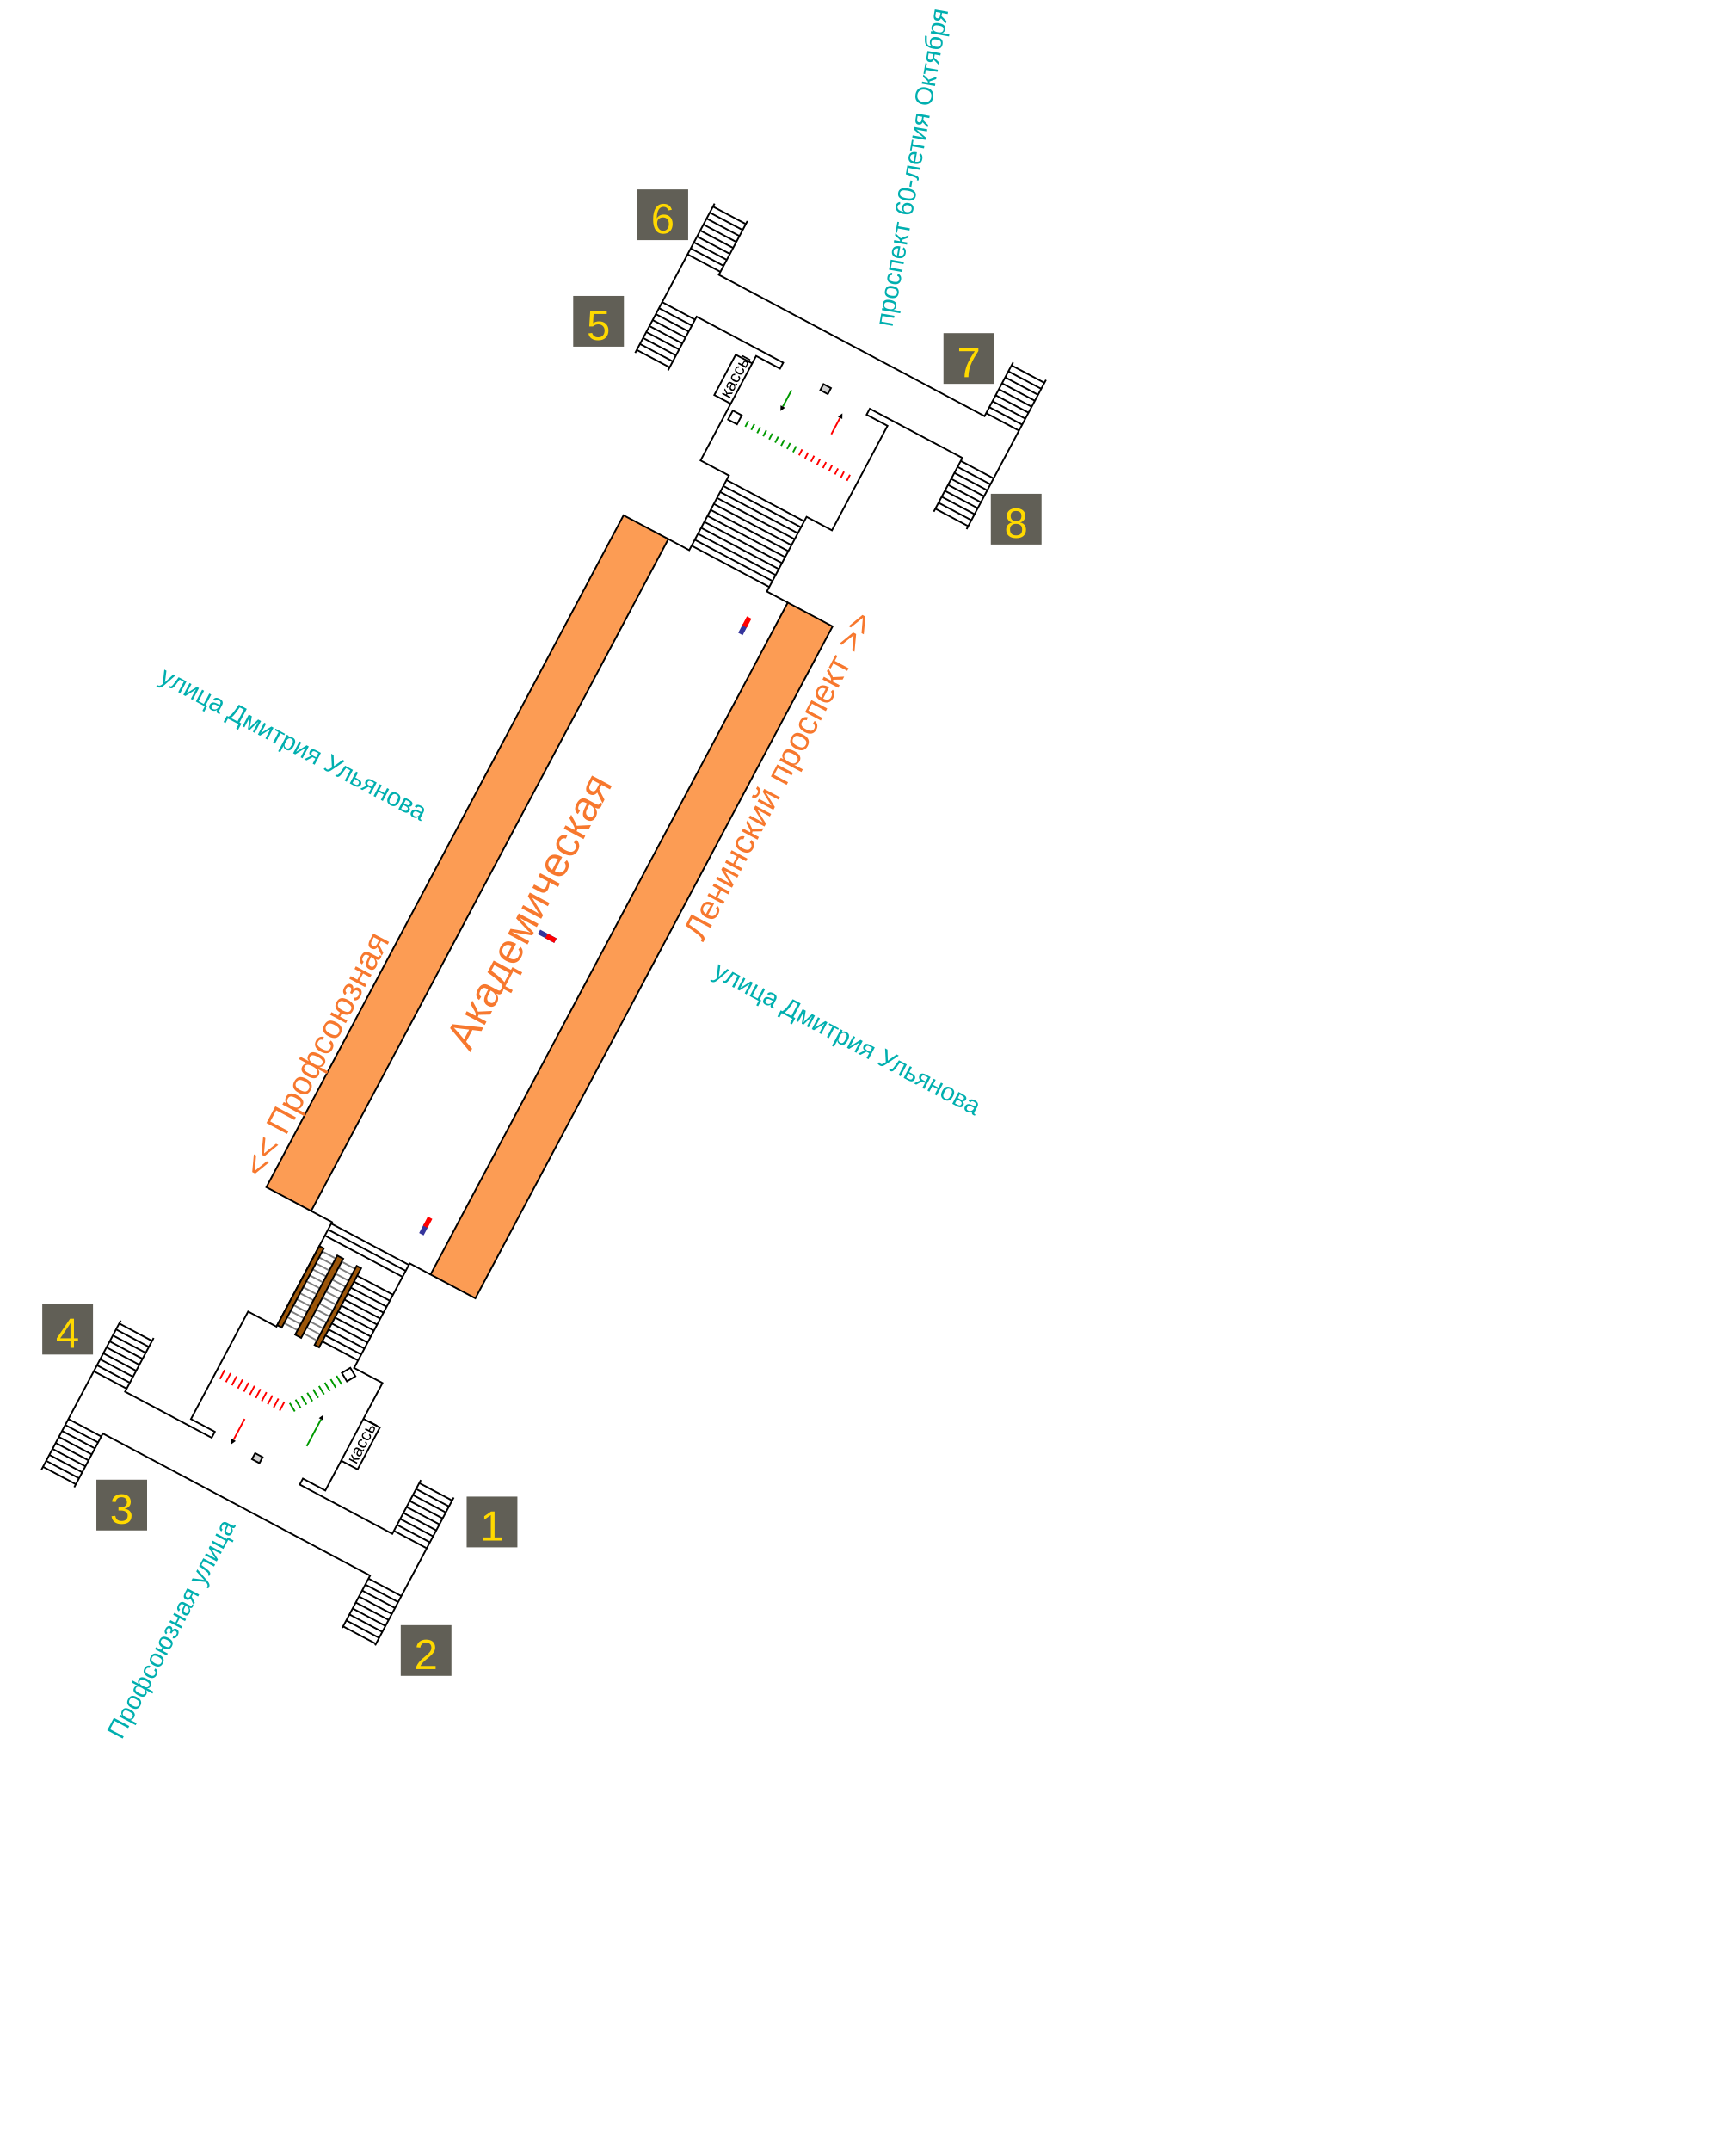
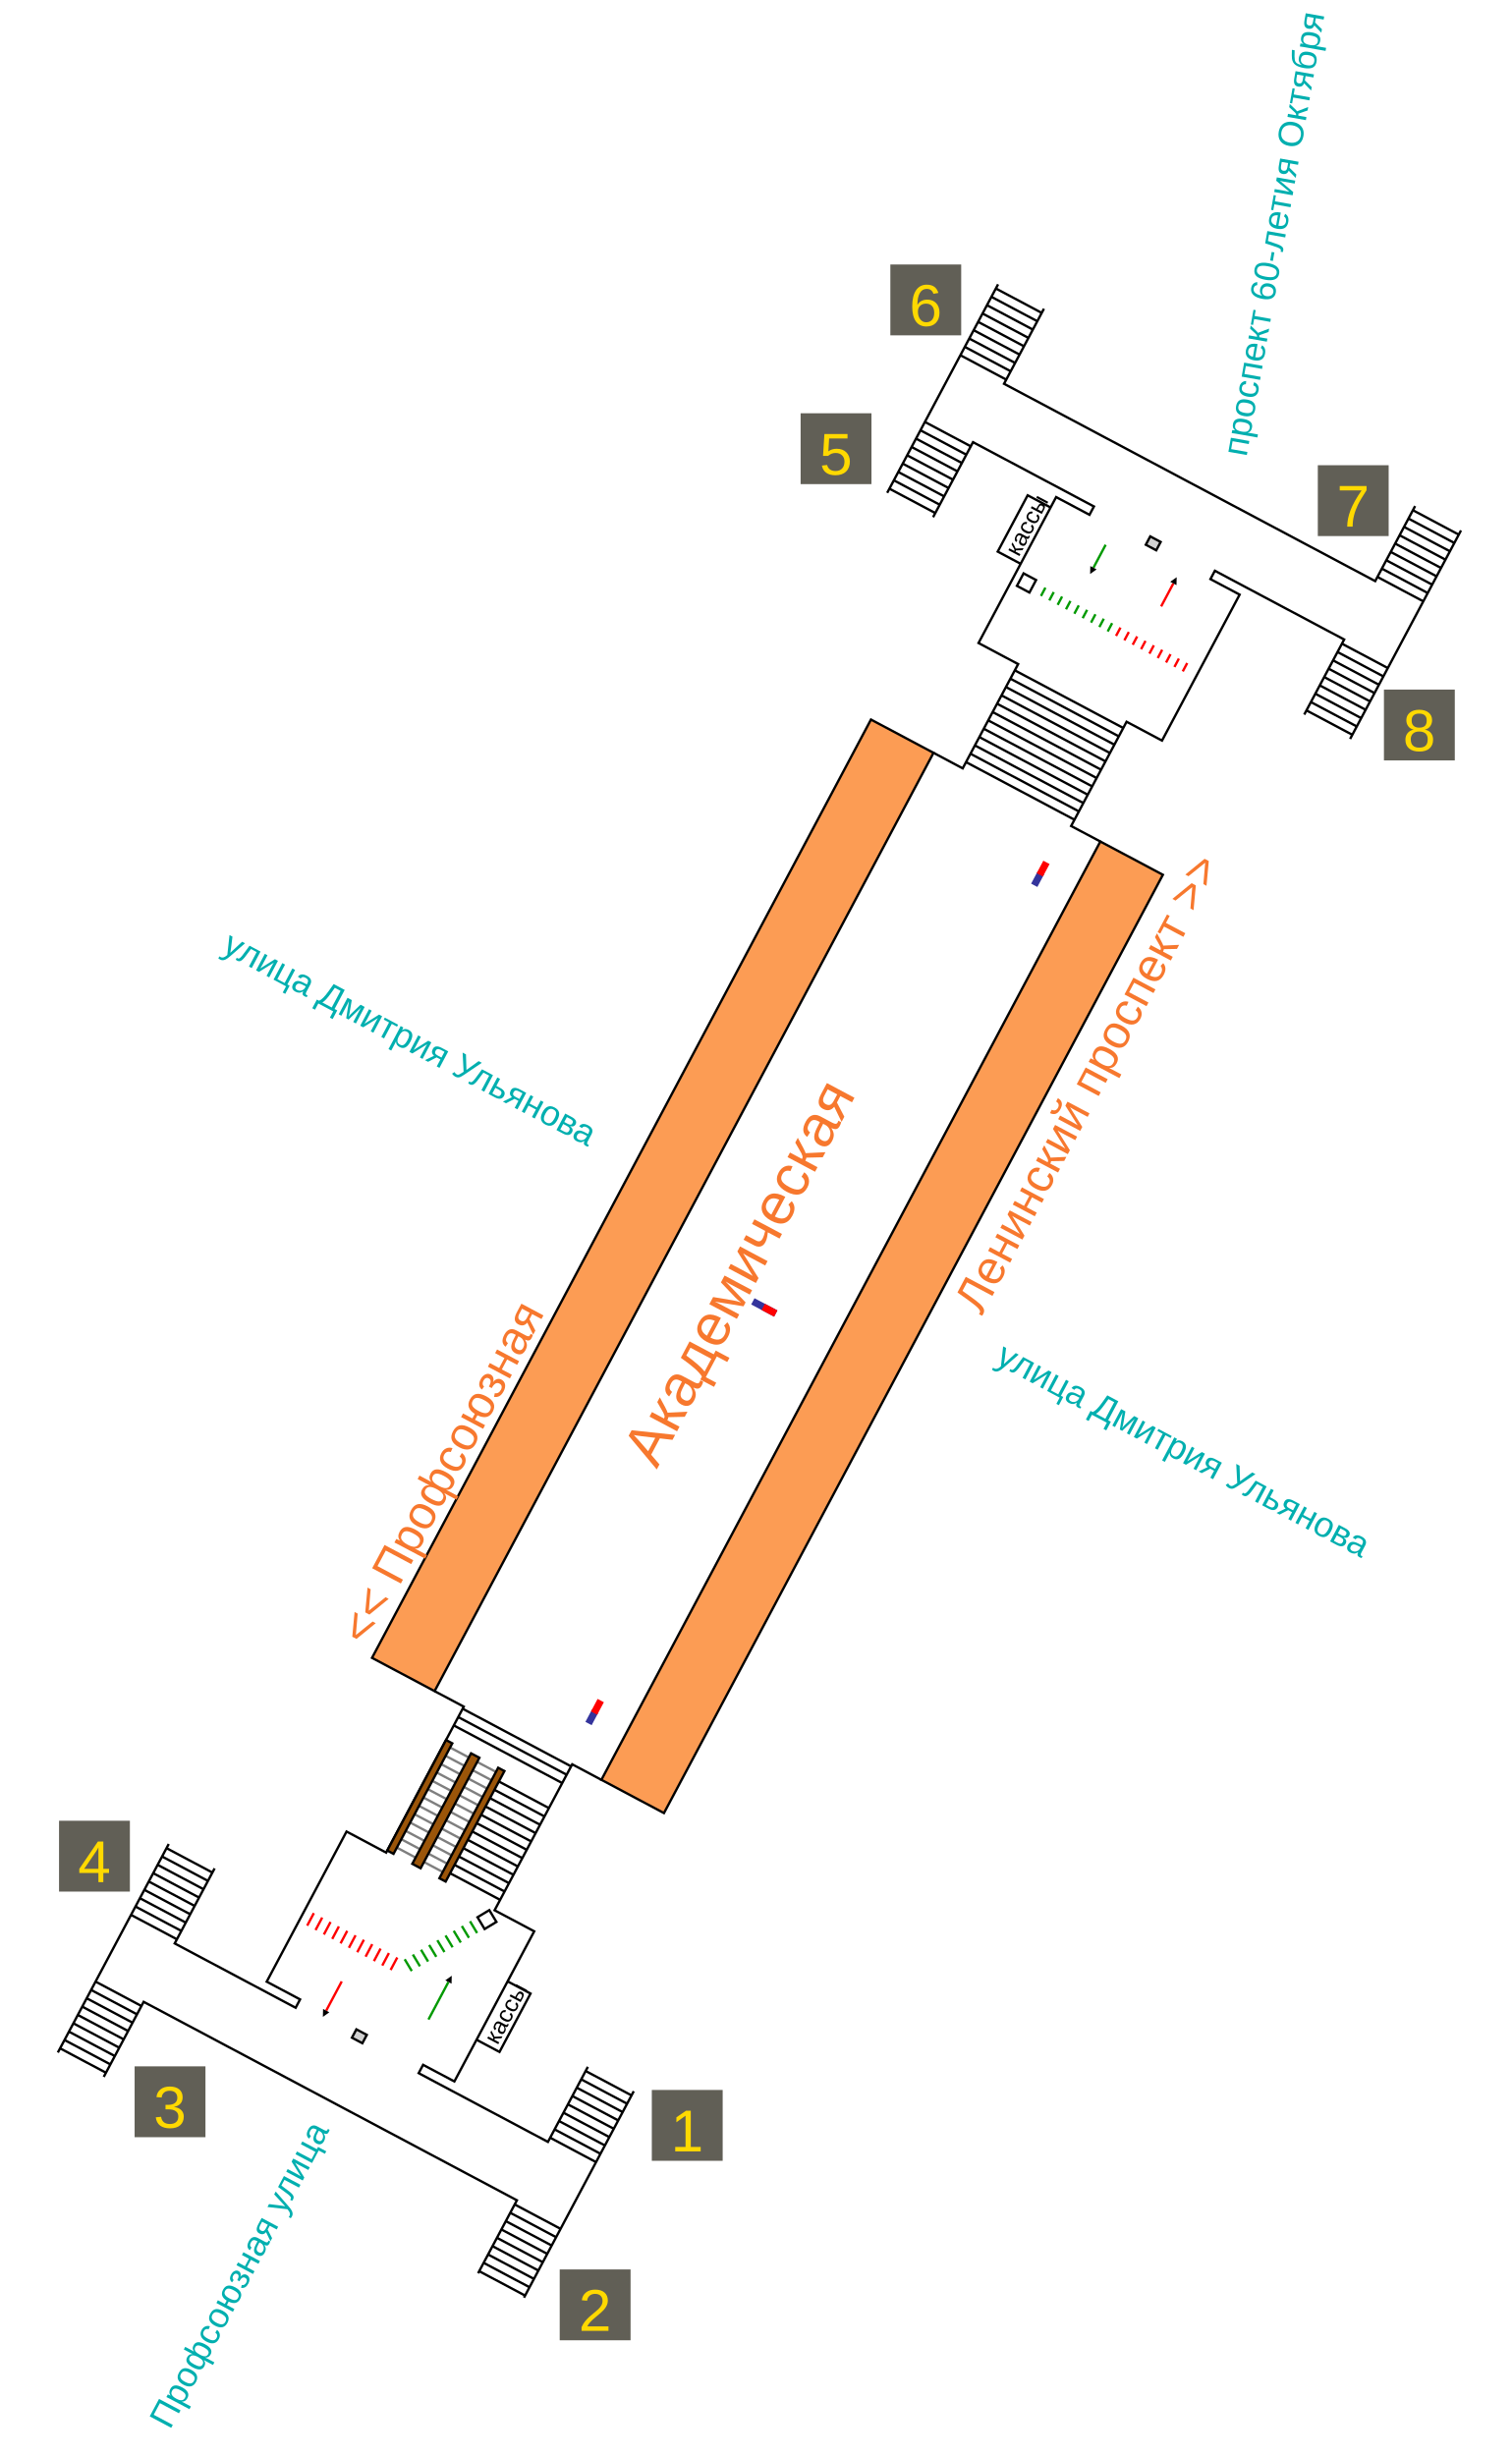
- <svg xmlns="http://www.w3.org/2000/svg" baseProfile="full" height="100%" version="1.1" width="100%">
+ <svg xmlns="http://www.w3.org/2000/svg" baseProfile="full" height="1040.0" version="1.1" width="640.0">
  <defs>
    <marker id="id168" markerHeight="3" markerUnits="strokeWidth" markerWidth="4" orient="auto" refX="0" refY="5" viewBox="0,0,10,10">
      <path d="M 0 0 L 10 5 L 0 10 z" />
    </marker>
  </defs>
-   <g transform="scale(0.5)">
-     <rect fill="none" height="1040" stroke="none" stroke-width="0" width="640" x="0" y="0" />
-     <g transform="rotate(-62.0,320,520)">
-       <polygon fill="#fc9c54" points="83,602 83,572 533,572 533,602" stroke="#000000" stroke-width="1" />
-       <polygon fill="#fc9c54" points="533,492 533,462 83,462 83,492" stroke="#000000" stroke-width="1" />
-       <text fill="#f7782e" font-family="Arial" font-size="25" stroke="none" stroke-width="0" x="210" y="531.0">Академическая</text>
-       <text fill="#f7782e" font-family="Arial" font-size="20" stroke="none" stroke-width="0" x="86" y="458.0">&lt;&lt; Профсоюзная</text>
-       <text fill="#f7782e" font-family="Arial" font-size="20" stroke="none" stroke-width="0" x="332" y="622.0">Ленинский проспект &gt;&gt;</text>
-       <polyline fill="none" points="-27,445 -63,445 -63,503 -59,503 -59,487 13,487 13,506 83,506 83,492" stroke="#000000" stroke-width="1" />
-       <polyline fill="none" points="-27,624 -63,624 -63,562 -59,562 -59,577 13,577 13,558 83,558 83,572" stroke="#000000" stroke-width="1" />
-       <polyline fill="none" points="-27,423 -127,423" stroke="#000000" stroke-width="1" />
-       <polyline fill="none" points="-27,646 -126,646" stroke="#000000" stroke-width="1" />
-       <polyline fill="none" points="-126,624 -91,624 -91,445 -127,445" stroke="#000000" stroke-width="1" />
-       <line stroke="#000000" stroke-width="1" x1="74" x2="74" y1="506" y2="558" />
-       <line stroke="#000000" stroke-width="1" x1="78" x2="78" y1="506" y2="558" />
-       <line stroke="#000000" stroke-width="1" x1="82" x2="82" y1="506" y2="558" />
-       <line stroke="#000000" stroke-width="1" x1="18" x2="18" y1="558" y2="533" />
-       <line stroke="#000000" stroke-width="1" x1="22" x2="22" y1="558" y2="533" />
-       <line stroke="#000000" stroke-width="1" x1="26" x2="26" y1="558" y2="533" />
-       <line stroke="#000000" stroke-width="1" x1="30" x2="30" y1="558" y2="533" />
-       <line stroke="#000000" stroke-width="1" x1="34" x2="34" y1="558" y2="533" />
-       <line stroke="#000000" stroke-width="1" x1="38" x2="38" y1="558" y2="533" />
-       <line stroke="#000000" stroke-width="1" x1="42" x2="42" y1="558" y2="533" />
-       <line stroke="#000000" stroke-width="1" x1="46" x2="46" y1="558" y2="533" />
-       <line stroke="#000000" stroke-width="1" x1="50" x2="50" y1="558" y2="533" />
-       <line stroke="#000000" stroke-width="1" x1="54" x2="54" y1="558" y2="533" />
-       <line stroke="#000000" stroke-width="1" x1="58" x2="58" y1="558" y2="533" />
-       <line stroke="#000000" stroke-width="1" x1="62" x2="62" y1="558" y2="533" />
-       <line stroke="#000000" stroke-width="1" x1="-61" x2="-61" y1="423" y2="445" />
-       <line stroke="#000000" stroke-width="1" x1="-57" x2="-57" y1="423" y2="445" />
-       <line stroke="#000000" stroke-width="1" x1="-53" x2="-53" y1="423" y2="445" />
-       <line stroke="#000000" stroke-width="1" x1="-49" x2="-49" y1="423" y2="445" />
-       <line stroke="#000000" stroke-width="1" x1="-45" x2="-45" y1="423" y2="445" />
-       <line stroke="#000000" stroke-width="1" x1="-41" x2="-41" y1="423" y2="445" />
-       <line stroke="#000000" stroke-width="1" x1="-37" x2="-37" y1="423" y2="445" />
-       <line stroke="#000000" stroke-width="1" x1="-33" x2="-33" y1="423" y2="445" />
-       <line stroke="#000000" stroke-width="1" x1="-29" x2="-29" y1="423" y2="445" />
-       <line stroke="#000000" stroke-width="1" x1="-125" x2="-125" y1="423" y2="445" />
-       <line stroke="#000000" stroke-width="1" x1="-121" x2="-121" y1="423" y2="445" />
-       <line stroke="#000000" stroke-width="1" x1="-117" x2="-117" y1="423" y2="445" />
-       <line stroke="#000000" stroke-width="1" x1="-113" x2="-113" y1="423" y2="445" />
-       <line stroke="#000000" stroke-width="1" x1="-109" x2="-109" y1="423" y2="445" />
-       <line stroke="#000000" stroke-width="1" x1="-105" x2="-105" y1="423" y2="445" />
-       <line stroke="#000000" stroke-width="1" x1="-101" x2="-101" y1="423" y2="445" />
-       <line stroke="#000000" stroke-width="1" x1="-97" x2="-97" y1="423" y2="445" />
-       <line stroke="#000000" stroke-width="1" x1="-93" x2="-93" y1="423" y2="445" />
-       <line stroke="#000000" stroke-width="1" x1="-61" x2="-61" y1="624" y2="646" />
-       <line stroke="#000000" stroke-width="1" x1="-57" x2="-57" y1="624" y2="646" />
-       <line stroke="#000000" stroke-width="1" x1="-53" x2="-53" y1="624" y2="646" />
-       <line stroke="#000000" stroke-width="1" x1="-49" x2="-49" y1="624" y2="646" />
-       <line stroke="#000000" stroke-width="1" x1="-45" x2="-45" y1="624" y2="646" />
-       <line stroke="#000000" stroke-width="1" x1="-41" x2="-41" y1="624" y2="646" />
-       <line stroke="#000000" stroke-width="1" x1="-37" x2="-37" y1="624" y2="646" />
-       <line stroke="#000000" stroke-width="1" x1="-33" x2="-33" y1="624" y2="646" />
-       <line stroke="#000000" stroke-width="1" x1="-29" x2="-29" y1="624" y2="646" />
-       <line stroke="#000000" stroke-width="1" x1="-125" x2="-125" y1="624" y2="646" />
-       <line stroke="#000000" stroke-width="1" x1="-121" x2="-121" y1="624" y2="646" />
-       <line stroke="#000000" stroke-width="1" x1="-117" x2="-117" y1="624" y2="646" />
-       <line stroke="#000000" stroke-width="1" x1="-113" x2="-113" y1="624" y2="646" />
-       <line stroke="#000000" stroke-width="1" x1="-109" x2="-109" y1="624" y2="646" />
-       <line stroke="#000000" stroke-width="1" x1="-105" x2="-105" y1="624" y2="646" />
-       <line stroke="#000000" stroke-width="1" x1="-101" x2="-101" y1="624" y2="646" />
-       <line stroke="#000000" stroke-width="1" x1="-97" x2="-97" y1="624" y2="646" />
-       <line stroke="#000000" stroke-width="1" x1="-93" x2="-93" y1="624" y2="646" />
-       <polygon fill="#d0d0d0" points="-59,530 -63,530 -63,535 -59,535" stroke="#000000" stroke-width="1" />
-       <polyline fill="none" points="-39,577 -39,588 -11,588 -11,577" stroke="#000000" stroke-width="1" />
-       <text fill="#000000" font-family="Arial" font-size="10" stroke="none" stroke-width="0" x="-37" y="586.0">кассы</text>
-       <polygon fill="none" points="9,561 4,558 7,553 12,556" stroke="#000000" stroke-width="1" />
-       <line stroke="#009900" stroke-width="1" x1="1" x2="4" y1="556" y2="551" />
+   <g>
+     <rect fill="none" height="1040.0" stroke="none" stroke-width="0" width="640.0" x="0.0" y="0.0" />
+     <g transform="rotate(-62.0,320.0,520.0)">
+       <polygon fill="#fc9c54" points="83.0,602.0 83.0,572.0 533.0,572.0 533.0,602.0" stroke="#000000" stroke-width="1" />
+       <polygon fill="#fc9c54" points="533.0,492.0 533.0,462.0 83.0,462.0 83.0,492.0" stroke="#000000" stroke-width="1" />
+       <text fill="#f7782e" font-family="Arial" font-size="25.0" stroke="none" stroke-width="0" x="210.0" y="531.0">Академическая</text>
+       <text fill="#f7782e" font-family="Arial" font-size="20.0" stroke="none" stroke-width="0" x="86.0" y="458.0">&lt;&lt; Профсоюзная</text>
+       <text fill="#f7782e" font-family="Arial" font-size="20.0" stroke="none" stroke-width="0" x="332.0" y="622.0">Ленинский проспект &gt;&gt;</text>
+       <polyline fill="none" points="-27.0,445.0 -63.0,445.0 -63.0,503.0 -59.0,503.0 -59.0,487.0 13.0,487.0 13.0,506.0 83.0,506.0 83.0,492.0" stroke="#000000" stroke-width="1" />
+       <polyline fill="none" points="-27.0,624.0 -63.0,624.0 -63.0,562.0 -59.0,562.0 -59.0,577.0 13.0,577.0 13.0,558.0 83.0,558.0 83.0,572.0" stroke="#000000" stroke-width="1" />
+       <polyline fill="none" points="-27.0,423.0 -127.0,423.0" stroke="#000000" stroke-width="1" />
+       <polyline fill="none" points="-27.0,646.0 -126.0,646.0" stroke="#000000" stroke-width="1" />
+       <polyline fill="none" points="-126.0,624.0 -91.0,624.0 -91.0,445.0 -127.0,445.0" stroke="#000000" stroke-width="1" />
+       <line stroke="#000000" stroke-width="1" x1="74.0" x2="74.0" y1="506.0" y2="558.0" />
+       <line stroke="#000000" stroke-width="1" x1="78.0" x2="78.0" y1="506.0" y2="558.0" />
+       <line stroke="#000000" stroke-width="1" x1="82.0" x2="82.0" y1="506.0" y2="558.0" />
+       <line stroke="#000000" stroke-width="1" x1="18.0" x2="18.0" y1="558.0" y2="533.0" />
+       <line stroke="#000000" stroke-width="1" x1="22.0" x2="22.0" y1="558.0" y2="533.0" />
+       <line stroke="#000000" stroke-width="1" x1="26.0" x2="26.0" y1="558.0" y2="533.0" />
+       <line stroke="#000000" stroke-width="1" x1="30.0" x2="30.0" y1="558.0" y2="533.0" />
+       <line stroke="#000000" stroke-width="1" x1="34.0" x2="34.0" y1="558.0" y2="533.0" />
+       <line stroke="#000000" stroke-width="1" x1="38.0" x2="38.0" y1="558.0" y2="533.0" />
+       <line stroke="#000000" stroke-width="1" x1="42.0" x2="42.0" y1="558.0" y2="533.0" />
+       <line stroke="#000000" stroke-width="1" x1="46.0" x2="46.0" y1="558.0" y2="533.0" />
+       <line stroke="#000000" stroke-width="1" x1="50.0" x2="50.0" y1="558.0" y2="533.0" />
+       <line stroke="#000000" stroke-width="1" x1="54.0" x2="54.0" y1="558.0" y2="533.0" />
+       <line stroke="#000000" stroke-width="1" x1="58.0" x2="58.0" y1="558.0" y2="533.0" />
+       <line stroke="#000000" stroke-width="1" x1="62.0" x2="62.0" y1="558.0" y2="533.0" />
+       <line stroke="#000000" stroke-width="1" x1="-61.0" x2="-61.0" y1="423.0" y2="445.0" />
+       <line stroke="#000000" stroke-width="1" x1="-57.0" x2="-57.0" y1="423.0" y2="445.0" />
+       <line stroke="#000000" stroke-width="1" x1="-53.0" x2="-53.0" y1="423.0" y2="445.0" />
+       <line stroke="#000000" stroke-width="1" x1="-49.0" x2="-49.0" y1="423.0" y2="445.0" />
+       <line stroke="#000000" stroke-width="1" x1="-45.0" x2="-45.0" y1="423.0" y2="445.0" />
+       <line stroke="#000000" stroke-width="1" x1="-41.0" x2="-41.0" y1="423.0" y2="445.0" />
+       <line stroke="#000000" stroke-width="1" x1="-37.0" x2="-37.0" y1="423.0" y2="445.0" />
+       <line stroke="#000000" stroke-width="1" x1="-33.0" x2="-33.0" y1="423.0" y2="445.0" />
+       <line stroke="#000000" stroke-width="1" x1="-29.0" x2="-29.0" y1="423.0" y2="445.0" />
+       <line stroke="#000000" stroke-width="1" x1="-125.0" x2="-125.0" y1="423.0" y2="445.0" />
+       <line stroke="#000000" stroke-width="1" x1="-121.0" x2="-121.0" y1="423.0" y2="445.0" />
+       <line stroke="#000000" stroke-width="1" x1="-117.0" x2="-117.0" y1="423.0" y2="445.0" />
+       <line stroke="#000000" stroke-width="1" x1="-113.0" x2="-113.0" y1="423.0" y2="445.0" />
+       <line stroke="#000000" stroke-width="1" x1="-109.0" x2="-109.0" y1="423.0" y2="445.0" />
+       <line stroke="#000000" stroke-width="1" x1="-105.0" x2="-105.0" y1="423.0" y2="445.0" />
+       <line stroke="#000000" stroke-width="1" x1="-101.0" x2="-101.0" y1="423.0" y2="445.0" />
+       <line stroke="#000000" stroke-width="1" x1="-97.0" x2="-97.0" y1="423.0" y2="445.0" />
+       <line stroke="#000000" stroke-width="1" x1="-93.0" x2="-93.0" y1="423.0" y2="445.0" />
+       <line stroke="#000000" stroke-width="1" x1="-61.0" x2="-61.0" y1="624.0" y2="646.0" />
+       <line stroke="#000000" stroke-width="1" x1="-57.0" x2="-57.0" y1="624.0" y2="646.0" />
+       <line stroke="#000000" stroke-width="1" x1="-53.0" x2="-53.0" y1="624.0" y2="646.0" />
+       <line stroke="#000000" stroke-width="1" x1="-49.0" x2="-49.0" y1="624.0" y2="646.0" />
+       <line stroke="#000000" stroke-width="1" x1="-45.0" x2="-45.0" y1="624.0" y2="646.0" />
+       <line stroke="#000000" stroke-width="1" x1="-41.0" x2="-41.0" y1="624.0" y2="646.0" />
+       <line stroke="#000000" stroke-width="1" x1="-37.0" x2="-37.0" y1="624.0" y2="646.0" />
+       <line stroke="#000000" stroke-width="1" x1="-33.0" x2="-33.0" y1="624.0" y2="646.0" />
+       <line stroke="#000000" stroke-width="1" x1="-29.0" x2="-29.0" y1="624.0" y2="646.0" />
+       <line stroke="#000000" stroke-width="1" x1="-125.0" x2="-125.0" y1="624.0" y2="646.0" />
+       <line stroke="#000000" stroke-width="1" x1="-121.0" x2="-121.0" y1="624.0" y2="646.0" />
+       <line stroke="#000000" stroke-width="1" x1="-117.0" x2="-117.0" y1="624.0" y2="646.0" />
+       <line stroke="#000000" stroke-width="1" x1="-113.0" x2="-113.0" y1="624.0" y2="646.0" />
+       <line stroke="#000000" stroke-width="1" x1="-109.0" x2="-109.0" y1="624.0" y2="646.0" />
+       <line stroke="#000000" stroke-width="1" x1="-105.0" x2="-105.0" y1="624.0" y2="646.0" />
+       <line stroke="#000000" stroke-width="1" x1="-101.0" x2="-101.0" y1="624.0" y2="646.0" />
+       <line stroke="#000000" stroke-width="1" x1="-97.0" x2="-97.0" y1="624.0" y2="646.0" />
+       <line stroke="#000000" stroke-width="1" x1="-93.0" x2="-93.0" y1="624.0" y2="646.0" />
+       <polygon fill="#d0d0d0" points="-59.0,530.0 -63.0,530.0 -63.0,535.0 -59.0,535.0" stroke="#000000" stroke-width="1" />
+       <polyline fill="none" points="-39.0,577.0 -39.0,588.0 -11.0,588.0 -11.0,577.0" stroke="#000000" stroke-width="1" />
+       <text fill="#000000" font-family="Arial" font-size="10.0" stroke="none" stroke-width="0" x="-37.0" y="586.0">кассы</text>
+       <polygon fill="none" points="9.0,561.0 4.0,558.0 7.0,553.0 12.0,556.0" stroke="#000000" stroke-width="1" />
+       <line stroke="#009900" stroke-width="1" x1="1.0" x2="4.0" y1="556.0" y2="551.0" />
      <line stroke="#009900" stroke-width="1" x1="-2.399" x2="0.601" y1="553.891" y2="548.891" />
      <line stroke="#009900" stroke-width="1" x1="-5.797" x2="-2.797" y1="551.781" y2="546.781" />
      <line stroke="#009900" stroke-width="1" x1="-9.196" x2="-6.196" y1="549.672" y2="544.672" />
      <line stroke="#009900" stroke-width="1" x1="-12.594" x2="-9.594" y1="547.562" y2="542.562" />
      <line stroke="#009900" stroke-width="1" x1="-15.993" x2="-12.993" y1="545.453" y2="540.453" />
      <line stroke="#009900" stroke-width="1" x1="-19.391" x2="-16.391" y1="543.343" y2="538.343" />
      <line stroke="#009900" stroke-width="1" x1="-22.79" x2="-19.79" y1="541.234" y2="536.234" />
      <line stroke="#009900" stroke-width="1" x1="-26.188" x2="-23.188" y1="539.124" y2="534.124" />
-       <line stroke="#ff0000" stroke-width="1" x1="-30" x2="-24" y1="491" y2="491" />
-       <line stroke="#ff0000" stroke-width="1" x1="-30" x2="-24" y1="495" y2="495" />
-       <line stroke="#ff0000" stroke-width="1" x1="-30" x2="-24" y1="499" y2="499" />
-       <line stroke="#ff0000" stroke-width="1" x1="-30" x2="-24" y1="503" y2="503" />
-       <line stroke="#ff0000" stroke-width="1" x1="-30" x2="-24" y1="507" y2="507" />
-       <line stroke="#ff0000" stroke-width="1" x1="-30" x2="-24" y1="511" y2="511" />
-       <line stroke="#ff0000" stroke-width="1" x1="-30" x2="-24" y1="515" y2="515" />
-       <line stroke="#ff0000" stroke-width="1" x1="-30" x2="-24" y1="519" y2="519" />
-       <line stroke="#ff0000" stroke-width="1" x1="-30" x2="-24" y1="523" y2="523" />
-       <line stroke="#ff0000" stroke-width="1" x1="-30" x2="-24" y1="527" y2="527" />
-       <line stroke="#ff0000" stroke-width="1" x1="-30" x2="-24" y1="531" y2="531" />
-       <line stroke="#7f7f7f" stroke-width="1" x1="65" x2="65" y1="532" y2="508" />
-       <line stroke="#7f7f7f" stroke-width="1" x1="61" x2="61" y1="532" y2="508" />
-       <line stroke="#7f7f7f" stroke-width="1" x1="57" x2="57" y1="532" y2="508" />
-       <line stroke="#7f7f7f" stroke-width="1" x1="53" x2="53" y1="532" y2="508" />
-       <line stroke="#7f7f7f" stroke-width="1" x1="49" x2="49" y1="532" y2="508" />
-       <line stroke="#7f7f7f" stroke-width="1" x1="45" x2="45" y1="532" y2="508" />
-       <line stroke="#7f7f7f" stroke-width="1" x1="41" x2="41" y1="532" y2="508" />
-       <line stroke="#7f7f7f" stroke-width="1" x1="37" x2="37" y1="532" y2="508" />
-       <line stroke="#7f7f7f" stroke-width="1" x1="33" x2="33" y1="532" y2="508" />
-       <line stroke="#7f7f7f" stroke-width="1" x1="29" x2="29" y1="532" y2="508" />
-       <line stroke="#7f7f7f" stroke-width="1" x1="25" x2="25" y1="532" y2="508" />
-       <line stroke="#7f7f7f" stroke-width="1" x1="21" x2="21" y1="532" y2="508" />
-       <line stroke="#7f7f7f" stroke-width="1" x1="17" x2="17" y1="532" y2="508" />
-       <polygon fill="#9b5509" points="14,518 67,518 67,522 14,522" stroke="#000000" stroke-width="1" />
-       <polygon fill="#9b5509" points="14,531 67,531 67,534 14,534" stroke="#000000" stroke-width="1" />
-       <polygon fill="#9b5509" points="14,506 67,506 67,509 14,509" stroke="#000000" stroke-width="1" />
-       <polyline fill="none" points="621,445 657,445 657,503 653,503 653,487 583,487 583,506 533,506 533,492" stroke="#000000" stroke-width="1" />
-       <polyline fill="none" points="721,445 685,445 685,623 721,623" stroke="#000000" stroke-width="1" />
-       <polyline fill="none" points="621,623 657,623 657,561 653,561 653,575 583,575 583,558 533,558 533,572" stroke="#000000" stroke-width="1" />
-       <polyline fill="none" points="721,645 621,645" stroke="#000000" stroke-width="1" />
-       <polyline fill="none" points="621,423 721,423" stroke="#000000" stroke-width="1" />
-       <line stroke="#000000" stroke-width="1" x1="719" x2="719" y1="423" y2="445" />
-       <line stroke="#000000" stroke-width="1" x1="715" x2="715" y1="423" y2="445" />
-       <line stroke="#000000" stroke-width="1" x1="711" x2="711" y1="423" y2="445" />
-       <line stroke="#000000" stroke-width="1" x1="707" x2="707" y1="423" y2="445" />
-       <line stroke="#000000" stroke-width="1" x1="703" x2="703" y1="423" y2="445" />
-       <line stroke="#000000" stroke-width="1" x1="699" x2="699" y1="423" y2="445" />
-       <line stroke="#000000" stroke-width="1" x1="695" x2="695" y1="423" y2="445" />
-       <line stroke="#000000" stroke-width="1" x1="691" x2="691" y1="423" y2="445" />
-       <line stroke="#000000" stroke-width="1" x1="687" x2="687" y1="423" y2="445" />
-       <line stroke="#000000" stroke-width="1" x1="687" x2="687" y1="623" y2="645" />
-       <line stroke="#000000" stroke-width="1" x1="691" x2="691" y1="623" y2="645" />
-       <line stroke="#000000" stroke-width="1" x1="695" x2="695" y1="623" y2="645" />
-       <line stroke="#000000" stroke-width="1" x1="699" x2="699" y1="623" y2="645" />
-       <line stroke="#000000" stroke-width="1" x1="703" x2="703" y1="623" y2="645" />
-       <line stroke="#000000" stroke-width="1" x1="707" x2="707" y1="623" y2="645" />
-       <line stroke="#000000" stroke-width="1" x1="711" x2="711" y1="623" y2="645" />
-       <line stroke="#000000" stroke-width="1" x1="715" x2="715" y1="623" y2="645" />
-       <line stroke="#000000" stroke-width="1" x1="719" x2="719" y1="623" y2="645" />
-       <line stroke="#000000" stroke-width="1" x1="623" x2="623" y1="423" y2="445" />
-       <line stroke="#000000" stroke-width="1" x1="627" x2="627" y1="423" y2="445" />
-       <line stroke="#000000" stroke-width="1" x1="631" x2="631" y1="423" y2="445" />
-       <line stroke="#000000" stroke-width="1" x1="635" x2="635" y1="423" y2="445" />
-       <line stroke="#000000" stroke-width="1" x1="639" x2="639" y1="423" y2="445" />
-       <line stroke="#000000" stroke-width="1" x1="643" x2="643" y1="423" y2="445" />
-       <line stroke="#000000" stroke-width="1" x1="647" x2="647" y1="423" y2="445" />
-       <line stroke="#000000" stroke-width="1" x1="651" x2="651" y1="423" y2="445" />
-       <line stroke="#000000" stroke-width="1" x1="655" x2="655" y1="423" y2="445" />
-       <line stroke="#000000" stroke-width="1" x1="623" x2="623" y1="645" y2="623" />
-       <line stroke="#000000" stroke-width="1" x1="627" x2="627" y1="645" y2="623" />
-       <line stroke="#000000" stroke-width="1" x1="631" x2="631" y1="645" y2="623" />
-       <line stroke="#000000" stroke-width="1" x1="635" x2="635" y1="645" y2="623" />
-       <line stroke="#000000" stroke-width="1" x1="639" x2="639" y1="645" y2="623" />
-       <line stroke="#000000" stroke-width="1" x1="643" x2="643" y1="645" y2="623" />
-       <line stroke="#000000" stroke-width="1" x1="647" x2="647" y1="645" y2="623" />
-       <line stroke="#000000" stroke-width="1" x1="651" x2="651" y1="645" y2="623" />
-       <line stroke="#000000" stroke-width="1" x1="655" x2="655" y1="645" y2="623" />
-       <line stroke="#000000" stroke-width="1" x1="580" x2="580" y1="506" y2="558" />
-       <line stroke="#000000" stroke-width="1" x1="576" x2="576" y1="506" y2="558" />
-       <line stroke="#000000" stroke-width="1" x1="572" x2="572" y1="506" y2="558" />
-       <line stroke="#000000" stroke-width="1" x1="568" x2="568" y1="506" y2="558" />
-       <line stroke="#000000" stroke-width="1" x1="564" x2="564" y1="506" y2="558" />
-       <line stroke="#000000" stroke-width="1" x1="560" x2="560" y1="506" y2="558" />
-       <line stroke="#000000" stroke-width="1" x1="556" x2="556" y1="506" y2="558" />
-       <line stroke="#000000" stroke-width="1" x1="552" x2="552" y1="506" y2="558" />
-       <line stroke="#000000" stroke-width="1" x1="548" x2="548" y1="506" y2="558" />
-       <line stroke="#000000" stroke-width="1" x1="544" x2="544" y1="506" y2="558" />
-       <line stroke="#000000" stroke-width="1" x1="540" x2="540" y1="506" y2="558" />
-       <line stroke="#000000" stroke-width="1" x1="536" x2="536" y1="506" y2="558" />
-       <polygon fill="#d0d0d0" points="657,530 653,530 653,535 657,535" stroke="#000000" stroke-width="1" />
-       <polygon fill="none" points="618,490 612,490 612,496 618,496" stroke="#000000" stroke-width="1" />
-       <line stroke="#009900" stroke-width="1" x1="613" x2="617" y1="501" y2="501" />
-       <line stroke="#009900" stroke-width="1" x1="613" x2="617" y1="505" y2="505" />
-       <line stroke="#009900" stroke-width="1" x1="613" x2="617" y1="509" y2="509" />
-       <line stroke="#009900" stroke-width="1" x1="613" x2="617" y1="513" y2="513" />
-       <line stroke="#009900" stroke-width="1" x1="613" x2="617" y1="517" y2="517" />
-       <line stroke="#009900" stroke-width="1" x1="613" x2="617" y1="521" y2="521" />
-       <line stroke="#009900" stroke-width="1" x1="613" x2="617" y1="525" y2="525" />
-       <line stroke="#009900" stroke-width="1" x1="613" x2="617" y1="529" y2="529" />
-       <line stroke="#009900" stroke-width="1" x1="613" x2="617" y1="533" y2="533" />
-       <line stroke="#ff0000" stroke-width="1" x1="613" x2="617" y1="537" y2="537" />
-       <line stroke="#ff0000" stroke-width="1" x1="613" x2="617" y1="541" y2="541" />
-       <line stroke="#ff0000" stroke-width="1" x1="613" x2="617" y1="545" y2="545" />
-       <line stroke="#ff0000" stroke-width="1" x1="613" x2="617" y1="549" y2="549" />
-       <line stroke="#ff0000" stroke-width="1" x1="613" x2="617" y1="553" y2="553" />
-       <line stroke="#ff0000" stroke-width="1" x1="613" x2="617" y1="557" y2="557" />
-       <line stroke="#ff0000" stroke-width="1" x1="613" x2="617" y1="561" y2="561" />
-       <line stroke="#ff0000" stroke-width="1" x1="613" x2="617" y1="565" y2="565" />
-       <line stroke="#ff0000" stroke-width="1" x1="613" x2="617" y1="569" y2="569" />
-       <polyline fill="none" points="621,487 621,476 648,476 648,487" stroke="#000000" stroke-width="1" />
-       <text fill="#000000" font-family="Arial" font-size="10" stroke="none" stroke-width="0" x="623" y="485.0">кассы</text>
-       <polyline fill="none" marker-end="url(#id168)" points="633,548 644,548" stroke="#ff0000" stroke-width="1" />
-       <polyline fill="none" marker-end="url(#id168)" points="-44,515 -58,515" stroke="#ff0000" stroke-width="1" />
-       <polyline fill="none" marker-end="url(#id168)" points="645,515 634,515" stroke="#009900" stroke-width="1" />
-       <polyline fill="none" marker-end="url(#id168)" points="-41,555 -23,555" stroke="#009900" stroke-width="1" />
-       <polygon fill="#34349c" points="509,557 504,557 504,555 509,555" stroke="#34349c" stroke-width="1" />
-       <polygon fill="#34349c" points="293,544 293,534 291,534 291,544" stroke="#34349c" stroke-width="1" />
-       <polygon fill="#34349c" points="107,555 102,555 102,557 107,557" stroke="#34349c" stroke-width="1" />
-       <polygon fill="#ff0000" points="514,557 509,557 509,555 514,555" stroke="#ff0000" stroke-width="1" />
-       <polygon fill="#ff0000" points="293,539 293,544 291,544 291,539" stroke="#ff0000" stroke-width="1" />
-       <polygon fill="#ff0000" points="112,555 107,555 107,557 112,557" stroke="#ff0000" stroke-width="1" />
-       <text fill="#00afaf" font-family="Arial" font-size="15" stroke="none" stroke-width="0" transform="rotate(-18.0,701,536)" x="701" y="551.0">проспект 60-летия Октября</text>
-       <text fill="#00afaf" font-family="Arial" font-size="15" stroke="none" stroke-width="0" x="-246" y="540.0">Профсоюзная улица</text>
-       <text fill="#00afaf" font-family="Arial" font-size="15" stroke="none" stroke-width="0" transform="rotate(90.0,332,265)" x="332" y="280.0">улица Дмитрия Ульянова</text>
-       <text fill="#00afaf" font-family="Arial" font-size="15" stroke="none" stroke-width="0" transform="rotate(90.0,332,636)" x="332" y="651.0">улица Дмитрия Ульянова</text>
+       <line stroke="#ff0000" stroke-width="1" x1="-30.0" x2="-24.0" y1="491.0" y2="491.0" />
+       <line stroke="#ff0000" stroke-width="1" x1="-30.0" x2="-24.0" y1="495.0" y2="495.0" />
+       <line stroke="#ff0000" stroke-width="1" x1="-30.0" x2="-24.0" y1="499.0" y2="499.0" />
+       <line stroke="#ff0000" stroke-width="1" x1="-30.0" x2="-24.0" y1="503.0" y2="503.0" />
+       <line stroke="#ff0000" stroke-width="1" x1="-30.0" x2="-24.0" y1="507.0" y2="507.0" />
+       <line stroke="#ff0000" stroke-width="1" x1="-30.0" x2="-24.0" y1="511.0" y2="511.0" />
+       <line stroke="#ff0000" stroke-width="1" x1="-30.0" x2="-24.0" y1="515.0" y2="515.0" />
+       <line stroke="#ff0000" stroke-width="1" x1="-30.0" x2="-24.0" y1="519.0" y2="519.0" />
+       <line stroke="#ff0000" stroke-width="1" x1="-30.0" x2="-24.0" y1="523.0" y2="523.0" />
+       <line stroke="#ff0000" stroke-width="1" x1="-30.0" x2="-24.0" y1="527.0" y2="527.0" />
+       <line stroke="#ff0000" stroke-width="1" x1="-30.0" x2="-24.0" y1="531.0" y2="531.0" />
+       <line stroke="#7f7f7f" stroke-width="1" x1="65.0" x2="65.0" y1="532.0" y2="508.0" />
+       <line stroke="#7f7f7f" stroke-width="1" x1="61.0" x2="61.0" y1="532.0" y2="508.0" />
+       <line stroke="#7f7f7f" stroke-width="1" x1="57.0" x2="57.0" y1="532.0" y2="508.0" />
+       <line stroke="#7f7f7f" stroke-width="1" x1="53.0" x2="53.0" y1="532.0" y2="508.0" />
+       <line stroke="#7f7f7f" stroke-width="1" x1="49.0" x2="49.0" y1="532.0" y2="508.0" />
+       <line stroke="#7f7f7f" stroke-width="1" x1="45.0" x2="45.0" y1="532.0" y2="508.0" />
+       <line stroke="#7f7f7f" stroke-width="1" x1="41.0" x2="41.0" y1="532.0" y2="508.0" />
+       <line stroke="#7f7f7f" stroke-width="1" x1="37.0" x2="37.0" y1="532.0" y2="508.0" />
+       <line stroke="#7f7f7f" stroke-width="1" x1="33.0" x2="33.0" y1="532.0" y2="508.0" />
+       <line stroke="#7f7f7f" stroke-width="1" x1="29.0" x2="29.0" y1="532.0" y2="508.0" />
+       <line stroke="#7f7f7f" stroke-width="1" x1="25.0" x2="25.0" y1="532.0" y2="508.0" />
+       <line stroke="#7f7f7f" stroke-width="1" x1="21.0" x2="21.0" y1="532.0" y2="508.0" />
+       <line stroke="#7f7f7f" stroke-width="1" x1="17.0" x2="17.0" y1="532.0" y2="508.0" />
+       <polygon fill="#9b5509" points="14.0,518.0 67.0,518.0 67.0,522.0 14.0,522.0" stroke="#000000" stroke-width="1" />
+       <polygon fill="#9b5509" points="14.0,531.0 67.0,531.0 67.0,534.0 14.0,534.0" stroke="#000000" stroke-width="1" />
+       <polygon fill="#9b5509" points="14.0,506.0 67.0,506.0 67.0,509.0 14.0,509.0" stroke="#000000" stroke-width="1" />
+       <polyline fill="none" points="621.0,445.0 657.0,445.0 657.0,503.0 653.0,503.0 653.0,487.0 583.0,487.0 583.0,506.0 533.0,506.0 533.0,492.0" stroke="#000000" stroke-width="1" />
+       <polyline fill="none" points="721.0,445.0 685.0,445.0 685.0,623.0 721.0,623.0" stroke="#000000" stroke-width="1" />
+       <polyline fill="none" points="621.0,623.0 657.0,623.0 657.0,561.0 653.0,561.0 653.0,575.0 583.0,575.0 583.0,558.0 533.0,558.0 533.0,572.0" stroke="#000000" stroke-width="1" />
+       <polyline fill="none" points="721.0,645.0 621.0,645.0" stroke="#000000" stroke-width="1" />
+       <polyline fill="none" points="621.0,423.0 721.0,423.0" stroke="#000000" stroke-width="1" />
+       <line stroke="#000000" stroke-width="1" x1="719.0" x2="719.0" y1="423.0" y2="445.0" />
+       <line stroke="#000000" stroke-width="1" x1="715.0" x2="715.0" y1="423.0" y2="445.0" />
+       <line stroke="#000000" stroke-width="1" x1="711.0" x2="711.0" y1="423.0" y2="445.0" />
+       <line stroke="#000000" stroke-width="1" x1="707.0" x2="707.0" y1="423.0" y2="445.0" />
+       <line stroke="#000000" stroke-width="1" x1="703.0" x2="703.0" y1="423.0" y2="445.0" />
+       <line stroke="#000000" stroke-width="1" x1="699.0" x2="699.0" y1="423.0" y2="445.0" />
+       <line stroke="#000000" stroke-width="1" x1="695.0" x2="695.0" y1="423.0" y2="445.0" />
+       <line stroke="#000000" stroke-width="1" x1="691.0" x2="691.0" y1="423.0" y2="445.0" />
+       <line stroke="#000000" stroke-width="1" x1="687.0" x2="687.0" y1="423.0" y2="445.0" />
+       <line stroke="#000000" stroke-width="1" x1="687.0" x2="687.0" y1="623.0" y2="645.0" />
+       <line stroke="#000000" stroke-width="1" x1="691.0" x2="691.0" y1="623.0" y2="645.0" />
+       <line stroke="#000000" stroke-width="1" x1="695.0" x2="695.0" y1="623.0" y2="645.0" />
+       <line stroke="#000000" stroke-width="1" x1="699.0" x2="699.0" y1="623.0" y2="645.0" />
+       <line stroke="#000000" stroke-width="1" x1="703.0" x2="703.0" y1="623.0" y2="645.0" />
+       <line stroke="#000000" stroke-width="1" x1="707.0" x2="707.0" y1="623.0" y2="645.0" />
+       <line stroke="#000000" stroke-width="1" x1="711.0" x2="711.0" y1="623.0" y2="645.0" />
+       <line stroke="#000000" stroke-width="1" x1="715.0" x2="715.0" y1="623.0" y2="645.0" />
+       <line stroke="#000000" stroke-width="1" x1="719.0" x2="719.0" y1="623.0" y2="645.0" />
+       <line stroke="#000000" stroke-width="1" x1="623.0" x2="623.0" y1="423.0" y2="445.0" />
+       <line stroke="#000000" stroke-width="1" x1="627.0" x2="627.0" y1="423.0" y2="445.0" />
+       <line stroke="#000000" stroke-width="1" x1="631.0" x2="631.0" y1="423.0" y2="445.0" />
+       <line stroke="#000000" stroke-width="1" x1="635.0" x2="635.0" y1="423.0" y2="445.0" />
+       <line stroke="#000000" stroke-width="1" x1="639.0" x2="639.0" y1="423.0" y2="445.0" />
+       <line stroke="#000000" stroke-width="1" x1="643.0" x2="643.0" y1="423.0" y2="445.0" />
+       <line stroke="#000000" stroke-width="1" x1="647.0" x2="647.0" y1="423.0" y2="445.0" />
+       <line stroke="#000000" stroke-width="1" x1="651.0" x2="651.0" y1="423.0" y2="445.0" />
+       <line stroke="#000000" stroke-width="1" x1="655.0" x2="655.0" y1="423.0" y2="445.0" />
+       <line stroke="#000000" stroke-width="1" x1="623.0" x2="623.0" y1="645.0" y2="623.0" />
+       <line stroke="#000000" stroke-width="1" x1="627.0" x2="627.0" y1="645.0" y2="623.0" />
+       <line stroke="#000000" stroke-width="1" x1="631.0" x2="631.0" y1="645.0" y2="623.0" />
+       <line stroke="#000000" stroke-width="1" x1="635.0" x2="635.0" y1="645.0" y2="623.0" />
+       <line stroke="#000000" stroke-width="1" x1="639.0" x2="639.0" y1="645.0" y2="623.0" />
+       <line stroke="#000000" stroke-width="1" x1="643.0" x2="643.0" y1="645.0" y2="623.0" />
+       <line stroke="#000000" stroke-width="1" x1="647.0" x2="647.0" y1="645.0" y2="623.0" />
+       <line stroke="#000000" stroke-width="1" x1="651.0" x2="651.0" y1="645.0" y2="623.0" />
+       <line stroke="#000000" stroke-width="1" x1="655.0" x2="655.0" y1="645.0" y2="623.0" />
+       <line stroke="#000000" stroke-width="1" x1="580.0" x2="580.0" y1="506.0" y2="558.0" />
+       <line stroke="#000000" stroke-width="1" x1="576.0" x2="576.0" y1="506.0" y2="558.0" />
+       <line stroke="#000000" stroke-width="1" x1="572.0" x2="572.0" y1="506.0" y2="558.0" />
+       <line stroke="#000000" stroke-width="1" x1="568.0" x2="568.0" y1="506.0" y2="558.0" />
+       <line stroke="#000000" stroke-width="1" x1="564.0" x2="564.0" y1="506.0" y2="558.0" />
+       <line stroke="#000000" stroke-width="1" x1="560.0" x2="560.0" y1="506.0" y2="558.0" />
+       <line stroke="#000000" stroke-width="1" x1="556.0" x2="556.0" y1="506.0" y2="558.0" />
+       <line stroke="#000000" stroke-width="1" x1="552.0" x2="552.0" y1="506.0" y2="558.0" />
+       <line stroke="#000000" stroke-width="1" x1="548.0" x2="548.0" y1="506.0" y2="558.0" />
+       <line stroke="#000000" stroke-width="1" x1="544.0" x2="544.0" y1="506.0" y2="558.0" />
+       <line stroke="#000000" stroke-width="1" x1="540.0" x2="540.0" y1="506.0" y2="558.0" />
+       <line stroke="#000000" stroke-width="1" x1="536.0" x2="536.0" y1="506.0" y2="558.0" />
+       <polygon fill="#d0d0d0" points="657.0,530.0 653.0,530.0 653.0,535.0 657.0,535.0" stroke="#000000" stroke-width="1" />
+       <polygon fill="none" points="618.0,490.0 612.0,490.0 612.0,496.0 618.0,496.0" stroke="#000000" stroke-width="1" />
+       <line stroke="#009900" stroke-width="1" x1="613.0" x2="617.0" y1="501.0" y2="501.0" />
+       <line stroke="#009900" stroke-width="1" x1="613.0" x2="617.0" y1="505.0" y2="505.0" />
+       <line stroke="#009900" stroke-width="1" x1="613.0" x2="617.0" y1="509.0" y2="509.0" />
+       <line stroke="#009900" stroke-width="1" x1="613.0" x2="617.0" y1="513.0" y2="513.0" />
+       <line stroke="#009900" stroke-width="1" x1="613.0" x2="617.0" y1="517.0" y2="517.0" />
+       <line stroke="#009900" stroke-width="1" x1="613.0" x2="617.0" y1="521.0" y2="521.0" />
+       <line stroke="#009900" stroke-width="1" x1="613.0" x2="617.0" y1="525.0" y2="525.0" />
+       <line stroke="#009900" stroke-width="1" x1="613.0" x2="617.0" y1="529.0" y2="529.0" />
+       <line stroke="#009900" stroke-width="1" x1="613.0" x2="617.0" y1="533.0" y2="533.0" />
+       <line stroke="#ff0000" stroke-width="1" x1="613.0" x2="617.0" y1="537.0" y2="537.0" />
+       <line stroke="#ff0000" stroke-width="1" x1="613.0" x2="617.0" y1="541.0" y2="541.0" />
+       <line stroke="#ff0000" stroke-width="1" x1="613.0" x2="617.0" y1="545.0" y2="545.0" />
+       <line stroke="#ff0000" stroke-width="1" x1="613.0" x2="617.0" y1="549.0" y2="549.0" />
+       <line stroke="#ff0000" stroke-width="1" x1="613.0" x2="617.0" y1="553.0" y2="553.0" />
+       <line stroke="#ff0000" stroke-width="1" x1="613.0" x2="617.0" y1="557.0" y2="557.0" />
+       <line stroke="#ff0000" stroke-width="1" x1="613.0" x2="617.0" y1="561.0" y2="561.0" />
+       <line stroke="#ff0000" stroke-width="1" x1="613.0" x2="617.0" y1="565.0" y2="565.0" />
+       <line stroke="#ff0000" stroke-width="1" x1="613.0" x2="617.0" y1="569.0" y2="569.0" />
+       <polyline fill="none" points="621.0,487.0 621.0,476.0 648.0,476.0 648.0,487.0" stroke="#000000" stroke-width="1" />
+       <text fill="#000000" font-family="Arial" font-size="10.0" stroke="none" stroke-width="0" x="623.0" y="485.0">кассы</text>
+       <polyline fill="none" marker-end="url(#id168)" points="633.0,548.0 644.0,548.0" stroke="#ff0000" stroke-width="1" />
+       <polyline fill="none" marker-end="url(#id168)" points="-44.0,515.0 -58.0,515.0" stroke="#ff0000" stroke-width="1" />
+       <polyline fill="none" marker-end="url(#id168)" points="645.0,515.0 634.0,515.0" stroke="#009900" stroke-width="1" />
+       <polyline fill="none" marker-end="url(#id168)" points="-41.0,555.0 -23.0,555.0" stroke="#009900" stroke-width="1" />
+       <polygon fill="#34349c" points="509.0,557.0 504.0,557.0 504.0,555.0 509.0,555.0" stroke="#34349c" stroke-width="1" />
+       <polygon fill="#34349c" points="293.0,544.0 293.0,534.0 291.0,534.0 291.0,544.0" stroke="#34349c" stroke-width="1" />
+       <polygon fill="#34349c" points="107.0,555.0 102.0,555.0 102.0,557.0 107.0,557.0" stroke="#34349c" stroke-width="1" />
+       <polygon fill="#ff0000" points="514.0,557.0 509.0,557.0 509.0,555.0 514.0,555.0" stroke="#ff0000" stroke-width="1" />
+       <polygon fill="#ff0000" points="293.0,539.0 293.0,544.0 291.0,544.0 291.0,539.0" stroke="#ff0000" stroke-width="1" />
+       <polygon fill="#ff0000" points="112.0,555.0 107.0,555.0 107.0,557.0 112.0,557.0" stroke="#ff0000" stroke-width="1" />
+       <text fill="#00afaf" font-family="Arial" font-size="15.0" stroke="none" stroke-width="0" transform="rotate(-18.0,701.0,536.0)" x="701.0" y="551.0">проспект 60-летия Октября</text>
+       <text fill="#00afaf" font-family="Arial" font-size="15.0" stroke="none" stroke-width="0" x="-246.0" y="540.0">Профсоюзная улица</text>
+       <text fill="#00afaf" font-family="Arial" font-size="15.0" stroke="none" stroke-width="0" transform="rotate(90.0,332.0,265.0)" x="332.0" y="280.0">улица Дмитрия Ульянова</text>
+       <text fill="#00afaf" font-family="Arial" font-size="15.0" stroke="none" stroke-width="0" transform="rotate(90.0,332.0,636.0)" x="332.0" y="651.0">улица Дмитрия Ульянова</text>
    </g>
    <g>
-       <rect fill="#615f56" height="30" stroke="none" stroke-width="0" width="30" x="276" y="885" />
-       <rect fill="#615f56" height="30" stroke="none" stroke-width="0" width="30" x="237" y="961" />
-       <rect fill="#615f56" height="30" stroke="none" stroke-width="0" width="30" x="57" y="875" />
-       <rect fill="#615f56" height="30" stroke="none" stroke-width="0" width="30" x="25" y="771" />
-       <rect fill="#615f56" height="30" stroke="none" stroke-width="0" width="30" x="339" y="175" />
-       <rect fill="#615f56" height="30" stroke="none" stroke-width="0" width="30" x="377" y="112" />
-       <rect fill="#615f56" height="30" stroke="none" stroke-width="0" width="30" x="558" y="197" />
-       <rect fill="#615f56" height="30" stroke="none" stroke-width="0" width="30" x="586" y="292" />
-       <text fill="#ffd900" font-family="Arial" font-size="25" stroke="none" stroke-width="0" x="284" y="911.0">1</text>
-       <text fill="#ffd900" font-family="Arial" font-size="25" stroke="none" stroke-width="0" x="245" y="987.0">2</text>
-       <text fill="#ffd900" font-family="Arial" font-size="25" stroke="none" stroke-width="0" x="65" y="901.0">3</text>
-       <text fill="#ffd900" font-family="Arial" font-size="25" stroke="none" stroke-width="0" x="33" y="797.0">4</text>
-       <text fill="#ffd900" font-family="Arial" font-size="25" stroke="none" stroke-width="0" x="347" y="201.0">5</text>
-       <text fill="#ffd900" font-family="Arial" font-size="25" stroke="none" stroke-width="0" x="385" y="138.0">6</text>
-       <text fill="#ffd900" font-family="Arial" font-size="25" stroke="none" stroke-width="0" x="566" y="223.0">7</text>
-       <text fill="#ffd900" font-family="Arial" font-size="25" stroke="none" stroke-width="0" x="594" y="318.0">8</text>
+       <rect fill="#615f56" height="30.0" stroke="none" stroke-width="0" width="30.0" x="276.0" y="885.0" />
+       <rect fill="#615f56" height="30.0" stroke="none" stroke-width="0" width="30.0" x="237.0" y="961.0" />
+       <rect fill="#615f56" height="30.0" stroke="none" stroke-width="0" width="30.0" x="57.0" y="875.0" />
+       <rect fill="#615f56" height="30.0" stroke="none" stroke-width="0" width="30.0" x="25.0" y="771.0" />
+       <rect fill="#615f56" height="30.0" stroke="none" stroke-width="0" width="30.0" x="339.0" y="175.0" />
+       <rect fill="#615f56" height="30.0" stroke="none" stroke-width="0" width="30.0" x="377.0" y="112.0" />
+       <rect fill="#615f56" height="30.0" stroke="none" stroke-width="0" width="30.0" x="558.0" y="197.0" />
+       <rect fill="#615f56" height="30.0" stroke="none" stroke-width="0" width="30.0" x="586.0" y="292.0" />
+       <text fill="#ffd900" font-family="Arial" font-size="25.0" stroke="none" stroke-width="0" x="284.0" y="911.0">1</text>
+       <text fill="#ffd900" font-family="Arial" font-size="25.0" stroke="none" stroke-width="0" x="245.0" y="987.0">2</text>
+       <text fill="#ffd900" font-family="Arial" font-size="25.0" stroke="none" stroke-width="0" x="65.0" y="901.0">3</text>
+       <text fill="#ffd900" font-family="Arial" font-size="25.0" stroke="none" stroke-width="0" x="33.0" y="797.0">4</text>
+       <text fill="#ffd900" font-family="Arial" font-size="25.0" stroke="none" stroke-width="0" x="347.0" y="201.0">5</text>
+       <text fill="#ffd900" font-family="Arial" font-size="25.0" stroke="none" stroke-width="0" x="385.0" y="138.0">6</text>
+       <text fill="#ffd900" font-family="Arial" font-size="25.0" stroke="none" stroke-width="0" x="566.0" y="223.0">7</text>
+       <text fill="#ffd900" font-family="Arial" font-size="25.0" stroke="none" stroke-width="0" x="594.0" y="318.0">8</text>
    </g>
  </g>
</svg>
